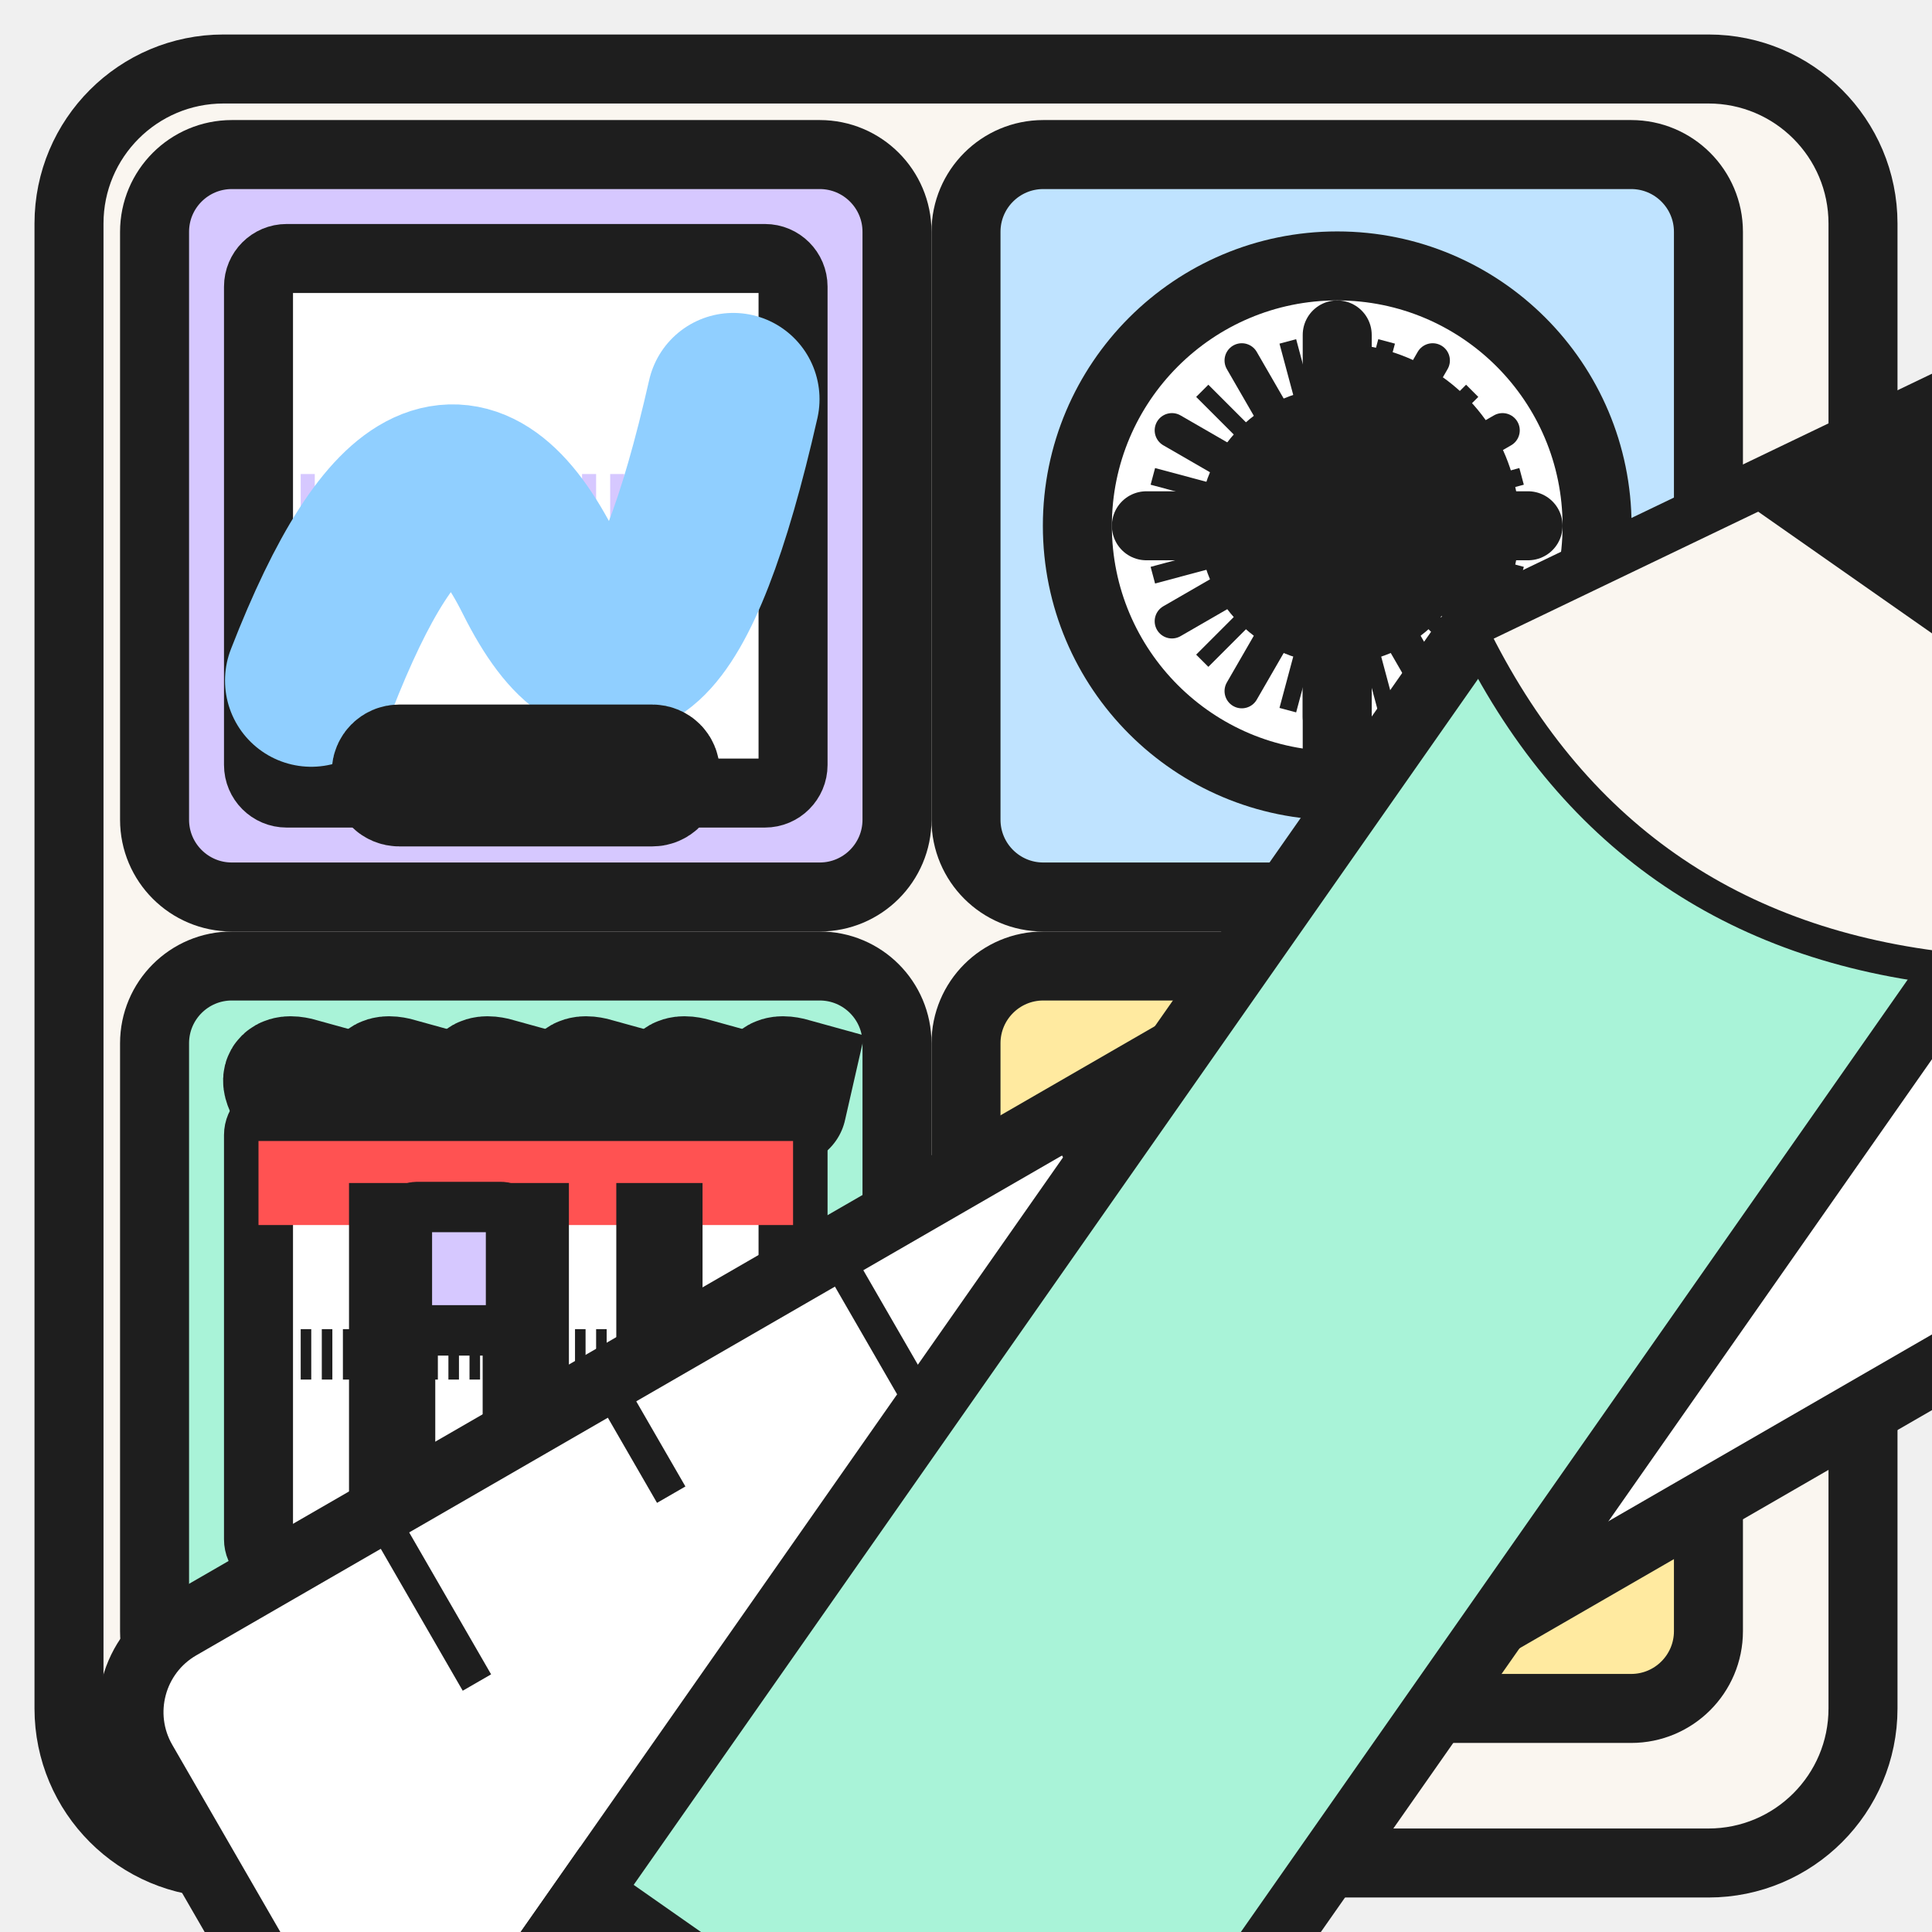
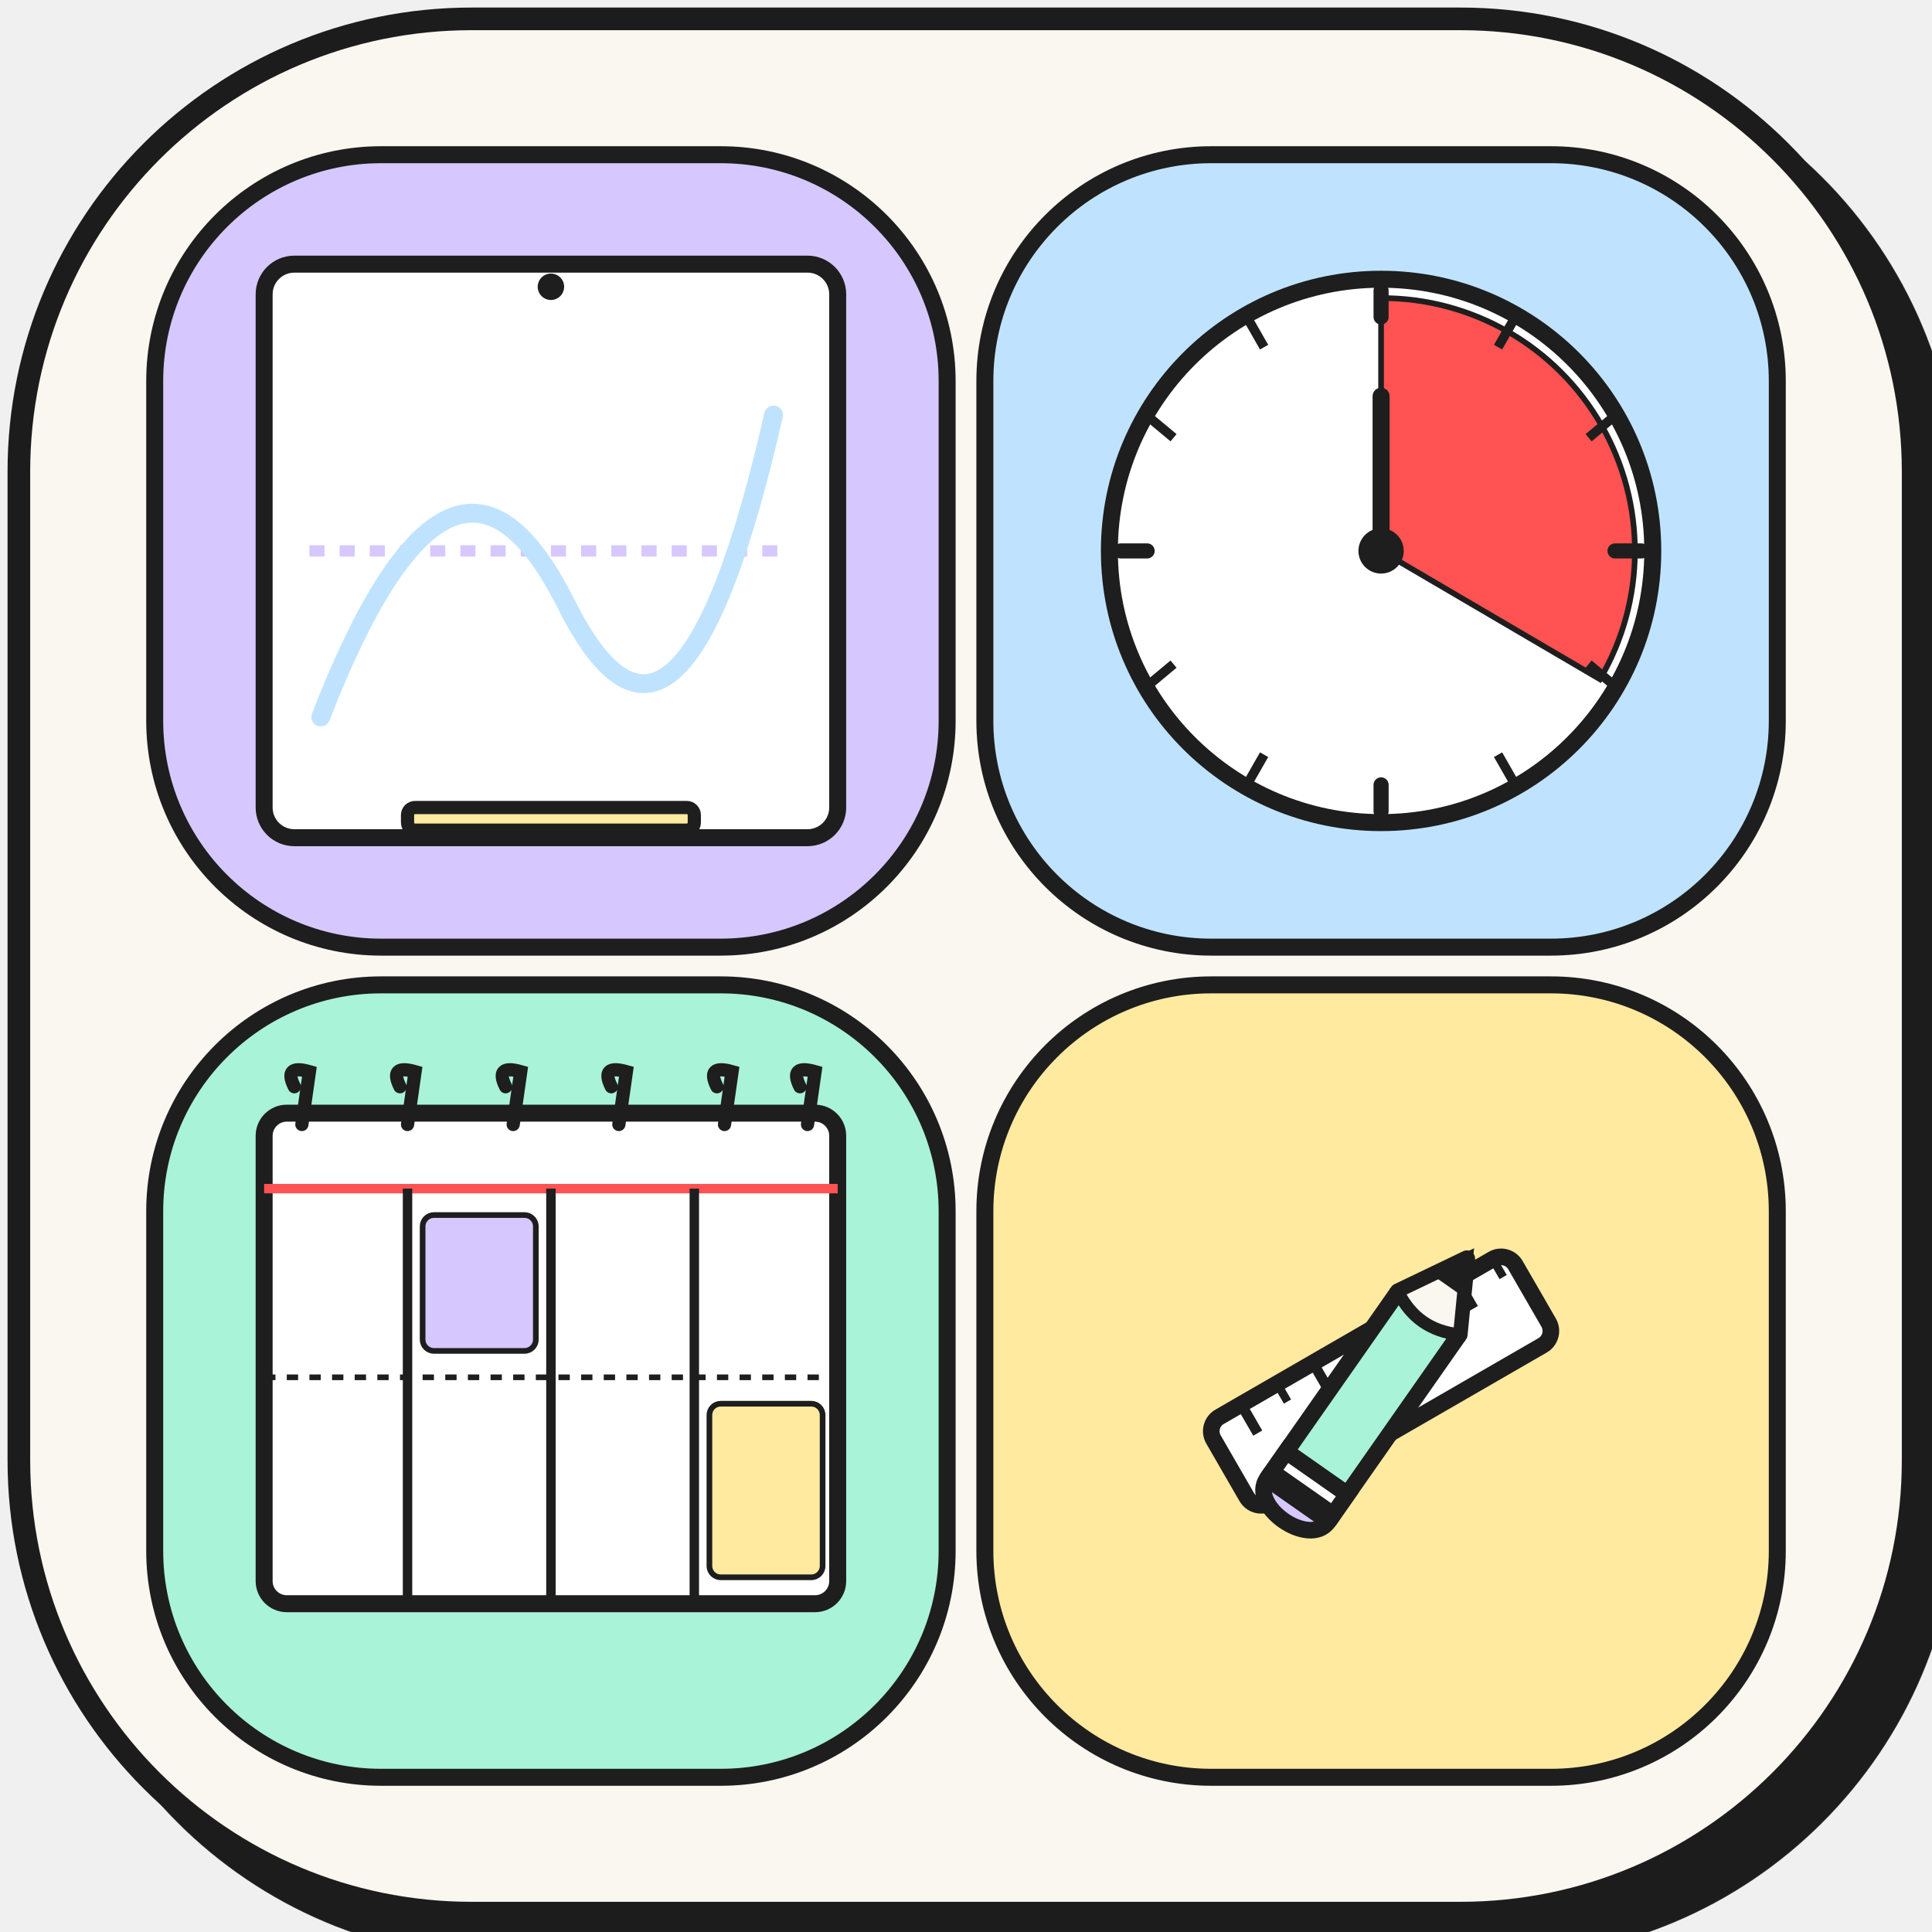
- <svg xmlns="http://www.w3.org/2000/svg" id="svg-logo-p4_quad_icons" viewBox="0 0 56 56" width="56" height="56" class="w-full h-full">
-   <rect x="2" y="2" width="52" height="52" rx="4.48" fill="#FAF6F0" stroke="#1E1E1E" stroke-width="2" />
-   <g>
-     <g>
-       <g>
-         <rect x="4.48" y="4.48" width="21.52" height="21.52" rx="2.24" fill="#D6C8FF" stroke="#1E1E1E" stroke-width="2" />
-         <g transform="translate(7.4928, 7.4928) scale(0.1019368, 0.1019368)">
-           <rect x="0" y="0" width="152" height="152" rx="8" fill="white" stroke="#1E1E1E" stroke-width="19.62" />
-           <circle cx="76" cy="6" r="3.5" fill="#1E1E1E" />
-           <line x1="12" y1="76" x2="140" y2="76" stroke="#D6C8FF" stroke-width="29.43" stroke-dasharray="4 4" />
-           <path d="M 15 120 Q 50 30, 80 90 T 135 40" fill="none" stroke="#90CFFF" stroke-width="49.05" stroke-linecap="round" stroke-linejoin="round" />
-           <rect x="38" y="144" width="76" height="6" rx="2" fill="#FFEAA0" stroke="#1E1E1E" stroke-width="34.335" />
-         </g>
+ <svg xmlns="http://www.w3.org/2000/svg" viewBox="0 0 512 512" width="512" height="512">
+   <defs>
+     <filter id="brutalist-shadow" x="-10%" y="-10%" width="130%" height="130%">
+       <feDropShadow dx="9" dy="9" stdDeviation="0" flood-color="#1E1E1E" flood-opacity="1" />
+     </filter>
+   </defs>
+   <rect x="5" y="5" width="502" height="502" rx="120" fill="#FAF6F0" stroke="#1E1E1E" stroke-width="6" filter="url(#brutalist-shadow)" />
+   <g id="box-top-left">
+     <rect x="41" y="41" width="210" height="210" rx="60" fill="#D6C8FF" stroke="#1E1E1E" stroke-width="4.5" />
+     <rect x="70" y="70" width="152" height="152" rx="8" fill="#FFFFFF" stroke="#1E1E1E" stroke-width="4.5" />
+     <circle cx="146" cy="76" r="3.5" fill="#1E1E1E" />
+     <line x1="82" y1="146" x2="210" y2="146" stroke="#D6C8FF" stroke-width="3" stroke-dasharray="4 4" />
+     <path d="M 85 190 Q 120 100, 150 160 T 205 110" fill="none" stroke="#BFE3FF" stroke-width="5" stroke-linecap="round" stroke-linejoin="round" />
+     <rect x="108" y="214" width="76" height="6" rx="2" fill="#FFEAA0" stroke="#1E1E1E" stroke-width="3.5" />
+   </g>
+   <g id="box-top-right">
+     <rect x="261" y="41" width="210" height="210" rx="60" fill="#BFE3FF" stroke="#1E1E1E" stroke-width="4.5" />
+     <circle cx="366" cy="146" r="72" fill="#FFFFFF" stroke="#1E1E1E" stroke-width="4.5" />
+     <path d="M 366 146 L 366 79 A 67 67 0 0 1 424 180 Z" fill="#FF5252" stroke="#1E1E1E" stroke-width="1.5" />
+     <line x1="366" y1="77" x2="366" y2="84" stroke="#1E1E1E" stroke-width="4" stroke-linecap="round" />
+     <line x1="435" y1="146" x2="428" y2="146" stroke="#1E1E1E" stroke-width="4" stroke-linecap="round" />
+     <line x1="366" y1="215" x2="366" y2="208" stroke="#1E1E1E" stroke-width="4" stroke-linecap="round" />
+     <line x1="297" y1="146" x2="304" y2="146" stroke="#1E1E1E" stroke-width="4" stroke-linecap="round" />
+     <line x1="401" y1="85" x2="397" y2="92" stroke="#1E1E1E" stroke-width="2.5" />
+     <line x1="427" y1="111" x2="421" y2="116" stroke="#1E1E1E" stroke-width="2.5" />
+     <line x1="427" y1="181" x2="421" y2="176" stroke="#1E1E1E" stroke-width="2.5" />
+     <line x1="401" y1="207" x2="397" y2="200" stroke="#1E1E1E" stroke-width="2.5" />
+     <line x1="331" y1="207" x2="335" y2="200" stroke="#1E1E1E" stroke-width="2.5" />
+     <line x1="305" y1="181" x2="311" y2="176" stroke="#1E1E1E" stroke-width="2.5" />
+     <line x1="305" y1="111" x2="311" y2="116" stroke="#1E1E1E" stroke-width="2.5" />
+     <line x1="331" y1="85" x2="335" y2="92" stroke="#1E1E1E" stroke-width="2.5" />
+     <line x1="366" y1="146" x2="366" y2="105" stroke="#1E1E1E" stroke-width="4.5" stroke-linecap="round" />
+     <circle cx="366" cy="146" r="6" fill="#1E1E1E" />
+   </g>
+   <g id="box-bottom-left">
+     <rect x="41" y="261" width="210" height="210" rx="60" fill="#A9F3D8" stroke="#1E1E1E" stroke-width="4.5" />
+     <rect x="70" y="295" width="152" height="130" rx="6" fill="#FFFFFF" stroke="#1E1E1E" stroke-width="4.5" />
+     <path d="M 78 288 Q 75 282, 82 284 L 80 298" fill="none" stroke="#1E1E1E" stroke-width="3.5" stroke-linecap="round" />
+     <path d="M 106 288 Q 103 282, 110 284 L 108 298" fill="none" stroke="#1E1E1E" stroke-width="3.5" stroke-linecap="round" />
+     <path d="M 134 288 Q 131 282, 138 284 L 136 298" fill="none" stroke="#1E1E1E" stroke-width="3.5" stroke-linecap="round" />
+     <path d="M 162 288 Q 159 282, 166 284 L 164 298" fill="none" stroke="#1E1E1E" stroke-width="3.5" stroke-linecap="round" />
+     <path d="M 190 288 Q 187 282, 194 284 L 192 298" fill="none" stroke="#1E1E1E" stroke-width="3.5" stroke-linecap="round" />
+     <path d="M 212 288 Q 209 282, 216 284 L 214 298" fill="none" stroke="#1E1E1E" stroke-width="3.5" stroke-linecap="round" />
+     <line x1="70" y1="315" x2="222" y2="315" stroke="#FF5252" stroke-width="2.5" />
+     <line x1="108" y1="315" x2="108" y2="425" stroke="#1E1E1E" stroke-width="2.5" />
+     <line x1="146" y1="315" x2="146" y2="425" stroke="#1E1E1E" stroke-width="2.5" />
+     <line x1="184" y1="315" x2="184" y2="425" stroke="#1E1E1E" stroke-width="2.5" />
+     <line x1="70" y1="365" x2="222" y2="365" stroke="#1E1E1E" stroke-width="1.5" stroke-dasharray="3 3" />
+     <rect x="112" y="322" width="30" height="36" rx="3" fill="#D6C8FF" stroke="#1E1E1E" stroke-width="1.5" />
+     <rect x="188" y="372" width="30" height="46" rx="3" fill="#FFEAA0" stroke="#1E1E1E" stroke-width="1.5" />
+   </g>
+   <g id="box-bottom-right">
+     <rect x="261" y="261" width="210" height="210" rx="60" fill="#FFEAA0" stroke="#1E1E1E" stroke-width="4.5" />
+     <g transform="translate(366, 366) scale(1.1)">
+       <g transform="rotate(-30)">
+         <rect x="-42" y="-12" width="84" height="24" rx="4" fill="#FFFFFF" stroke="#1E1E1E" stroke-width="4" />
+         <line x1="-32" y1="-12" x2="-32" y2="-4" stroke="#1E1E1E" stroke-width="2.5" />
+         <line x1="-22" y1="-12" x2="-22" y2="-7" stroke="#1E1E1E" stroke-width="2" />
+         <line x1="-12" y1="-12" x2="-12" y2="-4" stroke="#1E1E1E" stroke-width="2.5" />
+         <line x1="-2" y1="-12" x2="-2" y2="-7" stroke="#1E1E1E" stroke-width="2" />
+         <line x1="8" y1="-12" x2="8" y2="-4" stroke="#1E1E1E" stroke-width="2.5" />
+         <line x1="18" y1="-12" x2="18" y2="-7" stroke="#1E1E1E" stroke-width="2" />
+         <line x1="28" y1="-12" x2="28" y2="-4" stroke="#1E1E1E" stroke-width="2.5" />
+         <line x1="38" y1="-12" x2="38" y2="-7" stroke="#1E1E1E" stroke-width="2" />
      </g>
-       <g>
-         <rect x="28" y="4.48" width="21.52" height="21.52" rx="2.24" fill="#BFE3FF" stroke="#1E1E1E" stroke-width="2" />
-         <g>
-           <circle cx="38.76" cy="15.24" r="7.532" fill="white" stroke="#1E1E1E" stroke-width="2" />
-           <path d="M 38.76 15.24 L 38.76 10.708 A 4.532 4.532 0 0 1 42.685 17.506 Z" fill="#FF5252" stroke="#1E1E1E" stroke-width="1.5" />
-           <line x1="38.76" y1="9.708" x2="38.76" y2="13.708" stroke="#1E1E1E" stroke-width="2" stroke-linecap="round" />
-           <line x1="41.526" y1="10.449" x2="39.526" y2="13.913" stroke="#1E1E1E" stroke-width="1" stroke-linecap="round" />
-           <line x1="43.551" y1="12.474" x2="40.087" y2="14.474" stroke="#1E1E1E" stroke-width="1" stroke-linecap="round" />
-           <line x1="44.292" y1="15.24" x2="40.292" y2="15.24" stroke="#1E1E1E" stroke-width="2" stroke-linecap="round" />
-           <line x1="43.551" y1="18.006" x2="40.087" y2="16.006" stroke="#1E1E1E" stroke-width="1" stroke-linecap="round" />
-           <line x1="41.526" y1="20.031" x2="39.526" y2="16.567" stroke="#1E1E1E" stroke-width="1" stroke-linecap="round" />
-           <line x1="38.76" y1="20.772" x2="38.76" y2="16.772" stroke="#1E1E1E" stroke-width="2" stroke-linecap="round" />
-           <line x1="35.994" y1="20.031" x2="37.994" y2="16.567" stroke="#1E1E1E" stroke-width="1" stroke-linecap="round" />
-           <line x1="33.969" y1="18.006" x2="37.433" y2="16.006" stroke="#1E1E1E" stroke-width="1" stroke-linecap="round" />
-           <line x1="33.228" y1="15.24" x2="37.228" y2="15.24" stroke="#1E1E1E" stroke-width="2" stroke-linecap="round" />
-           <line x1="33.969" y1="12.474" x2="37.433" y2="14.474" stroke="#1E1E1E" stroke-width="1" stroke-linecap="round" />
-           <line x1="35.994" y1="10.449" x2="37.994" y2="13.913" stroke="#1E1E1E" stroke-width="1" stroke-linecap="round" />
-           <line x1="40.192" y1="9.896" x2="39.674" y2="11.828" stroke="#1E1E1E" stroke-width="0.5" />
-           <line x1="42.672" y1="11.328" x2="41.258" y2="12.742" stroke="#1E1E1E" stroke-width="0.5" />
-           <line x1="44.104" y1="13.808" x2="42.172" y2="14.326" stroke="#1E1E1E" stroke-width="0.5" />
-           <line x1="44.104" y1="16.672" x2="42.172" y2="16.154" stroke="#1E1E1E" stroke-width="0.5" />
-           <line x1="42.672" y1="19.152" x2="41.258" y2="17.738" stroke="#1E1E1E" stroke-width="0.5" />
-           <line x1="40.192" y1="20.584" x2="39.674" y2="18.652" stroke="#1E1E1E" stroke-width="0.5" />
-           <line x1="37.328" y1="20.584" x2="37.846" y2="18.652" stroke="#1E1E1E" stroke-width="0.5" />
-           <line x1="34.848" y1="19.152" x2="36.262" y2="17.738" stroke="#1E1E1E" stroke-width="0.5" />
-           <line x1="33.416" y1="16.672" x2="35.348" y2="16.154" stroke="#1E1E1E" stroke-width="0.5" />
-           <line x1="33.416" y1="13.808" x2="35.348" y2="14.326" stroke="#1E1E1E" stroke-width="0.5" />
-           <line x1="34.848" y1="11.328" x2="36.262" y2="12.742" stroke="#1E1E1E" stroke-width="0.5" />
-           <line x1="37.328" y1="9.896" x2="37.846" y2="11.828" stroke="#1E1E1E" stroke-width="0.5" />
-           <line x1="38.76" y1="15.24" x2="38.76" y2="22.708" stroke="#1E1E1E" stroke-width="2" stroke-linecap="round" />
-           <circle cx="38.76" cy="15.24" r="4" fill="#1E1E1E" />
-         </g>
-       </g>
-       <g>
-         <rect x="4.48" y="28" width="21.52" height="21.52" rx="2.24" fill="#A9F3D8" stroke="#1E1E1E" stroke-width="2" />
-         <g transform="translate(7.4928, 32.304) scale(0.1019368, 0.09932308)">
-           <rect x="0" y="0" width="152" height="130" rx="6" fill="white" stroke="#1E1E1E" stroke-width="19.62" />
-           <g>
-             <path d="M 8 -7 Q 5 -13, 12 -11 L 10 -2" fill="none" stroke="#1E1E1E" stroke-width="34.335" stroke-linecap="round" />
-             <path d="M 36 -7 Q 33 -13, 40 -11 L 38 -2" fill="none" stroke="#1E1E1E" stroke-width="34.335" stroke-linecap="round" />
-             <path d="M 64 -7 Q 61 -13, 68 -11 L 66 -2" fill="none" stroke="#1E1E1E" stroke-width="34.335" stroke-linecap="round" />
-             <path d="M 92 -7 Q 89 -13, 96 -11 L 94 -2" fill="none" stroke="#1E1E1E" stroke-width="34.335" stroke-linecap="round" />
-             <path d="M 120 -7 Q 117 -13, 124 -11 L 122 -2" fill="none" stroke="#1E1E1E" stroke-width="34.335" stroke-linecap="round" />
-             <path d="M 148 -7 Q 145 -13, 152 -11 L 150 -2" fill="none" stroke="#1E1E1E" stroke-width="34.335" stroke-linecap="round" />
-           </g>
-           <line x1="0" y1="20" x2="152" y2="20" stroke="#FF5252" stroke-width="24.525" />
-           <line x1="38" y1="20" x2="38" y2="130" stroke="#1E1E1E" stroke-width="24.525" />
-           <line x1="76" y1="20" x2="76" y2="130" stroke="#1E1E1E" stroke-width="24.525" />
-           <line x1="114" y1="20" x2="114" y2="130" stroke="#1E1E1E" stroke-width="24.525" />
-           <line x1="0" y1="70" x2="152" y2="70" stroke="#1E1E1E" stroke-width="14.715" stroke-dasharray="3 3" />
-           <rect x="42" y="27" width="30" height="36" rx="3" fill="#D6C8FF" stroke="#1E1E1E" stroke-width="14.715" />
-           <rect x="118" y="77" width="30" height="46" rx="3" fill="#FFEAA0" stroke="#1E1E1E" stroke-width="14.715" />
-         </g>
-       </g>
-       <g>
-         <rect x="28" y="28" width="21.52" height="21.52" rx="2.24" fill="#FFEAA0" stroke="#1E1E1E" stroke-width="2" />
-         <g transform="translate(38.76, 38.76) scale(0.95)">
-           <g transform="rotate(-30)">
-             <rect x="-38" y="-10" width="76" height="20" rx="3" fill="#FFFFFF" stroke="#1E1E1E" stroke-width="2" />
-             <line x1="-28" y1="-10" x2="-28" y2="-4" stroke="#1E1E1E" stroke-width="1" />
-             <line x1="-20" y1="-10" x2="-20" y2="-6" stroke="#1E1E1E" stroke-width="1" />
-             <line x1="-12" y1="-10" x2="-12" y2="-4" stroke="#1E1E1E" stroke-width="1" />
-             <line x1="-4" y1="-10" x2="-4" y2="-6" stroke="#1E1E1E" stroke-width="1" />
-             <line x1="4" y1="-10" x2="4" y2="-4" stroke="#1E1E1E" stroke-width="1" />
-             <line x1="12" y1="-10" x2="12" y2="-6" stroke="#1E1E1E" stroke-width="1" />
-             <line x1="20" y1="-10" x2="20" y2="-4" stroke="#1E1E1E" stroke-width="1" />
-             <line x1="28" y1="-10" x2="28" y2="-6" stroke="#1E1E1E" stroke-width="1" />
-           </g>
-           <g transform="rotate(35, 0, 0)">
-             <path d="M -9 35 L -9 -20 L 0 -36 L 9 -20 L 9 35 Z" fill="#A9F3D8" stroke="#1E1E1E" stroke-width="2" stroke-linejoin="round" />
-             <path d="M -9 -20 L 0 -36 L 9 -20 Q 0 -15, -9 -20 Z" fill="#FAF6F0" stroke="#1E1E1E" stroke-width="1" />
-             <path d="M -4.5 -28 L 0 -36 L 4.5 -28 Z" fill="#1E1E1E" />
-             <path d="M -9 35 C -9 43, 9 43, 9 35 Z" fill="#D6C8FF" stroke="#1E1E1E" stroke-width="2" />
-             <rect x="-9" y="27" width="18" height="6" fill="#FFFFFF" stroke="#1E1E1E" stroke-width="2" />
-           </g>
-         </g>
+       <g transform="rotate(35)">
+         <path d="M -9 35 L -9 -20 L 0 -36 L 9 -20 L 9 35 Z" fill="#A9F3D8" stroke="#1E1E1E" stroke-width="4" stroke-linejoin="round" />
+         <path d="M -9 -20 L 0 -36 L 9 -20 Q 0 -15, -9 -20 Z" fill="#FAF6F0" stroke="#1E1E1E" stroke-width="3" />
+         <path d="M -4.5 -28 L 0 -36 L 4.5 -28 Z" fill="#1E1E1E" />
+         <path d="M -9 35 C -9 43, 9 43, 9 35 Z" fill="#D6C8FF" stroke="#1E1E1E" stroke-width="4" />
+         <rect x="-9" y="27" width="18" height="6" fill="#FFFFFF" stroke="#1E1E1E" stroke-width="4" />
      </g>
    </g>
  </g>
</svg>
